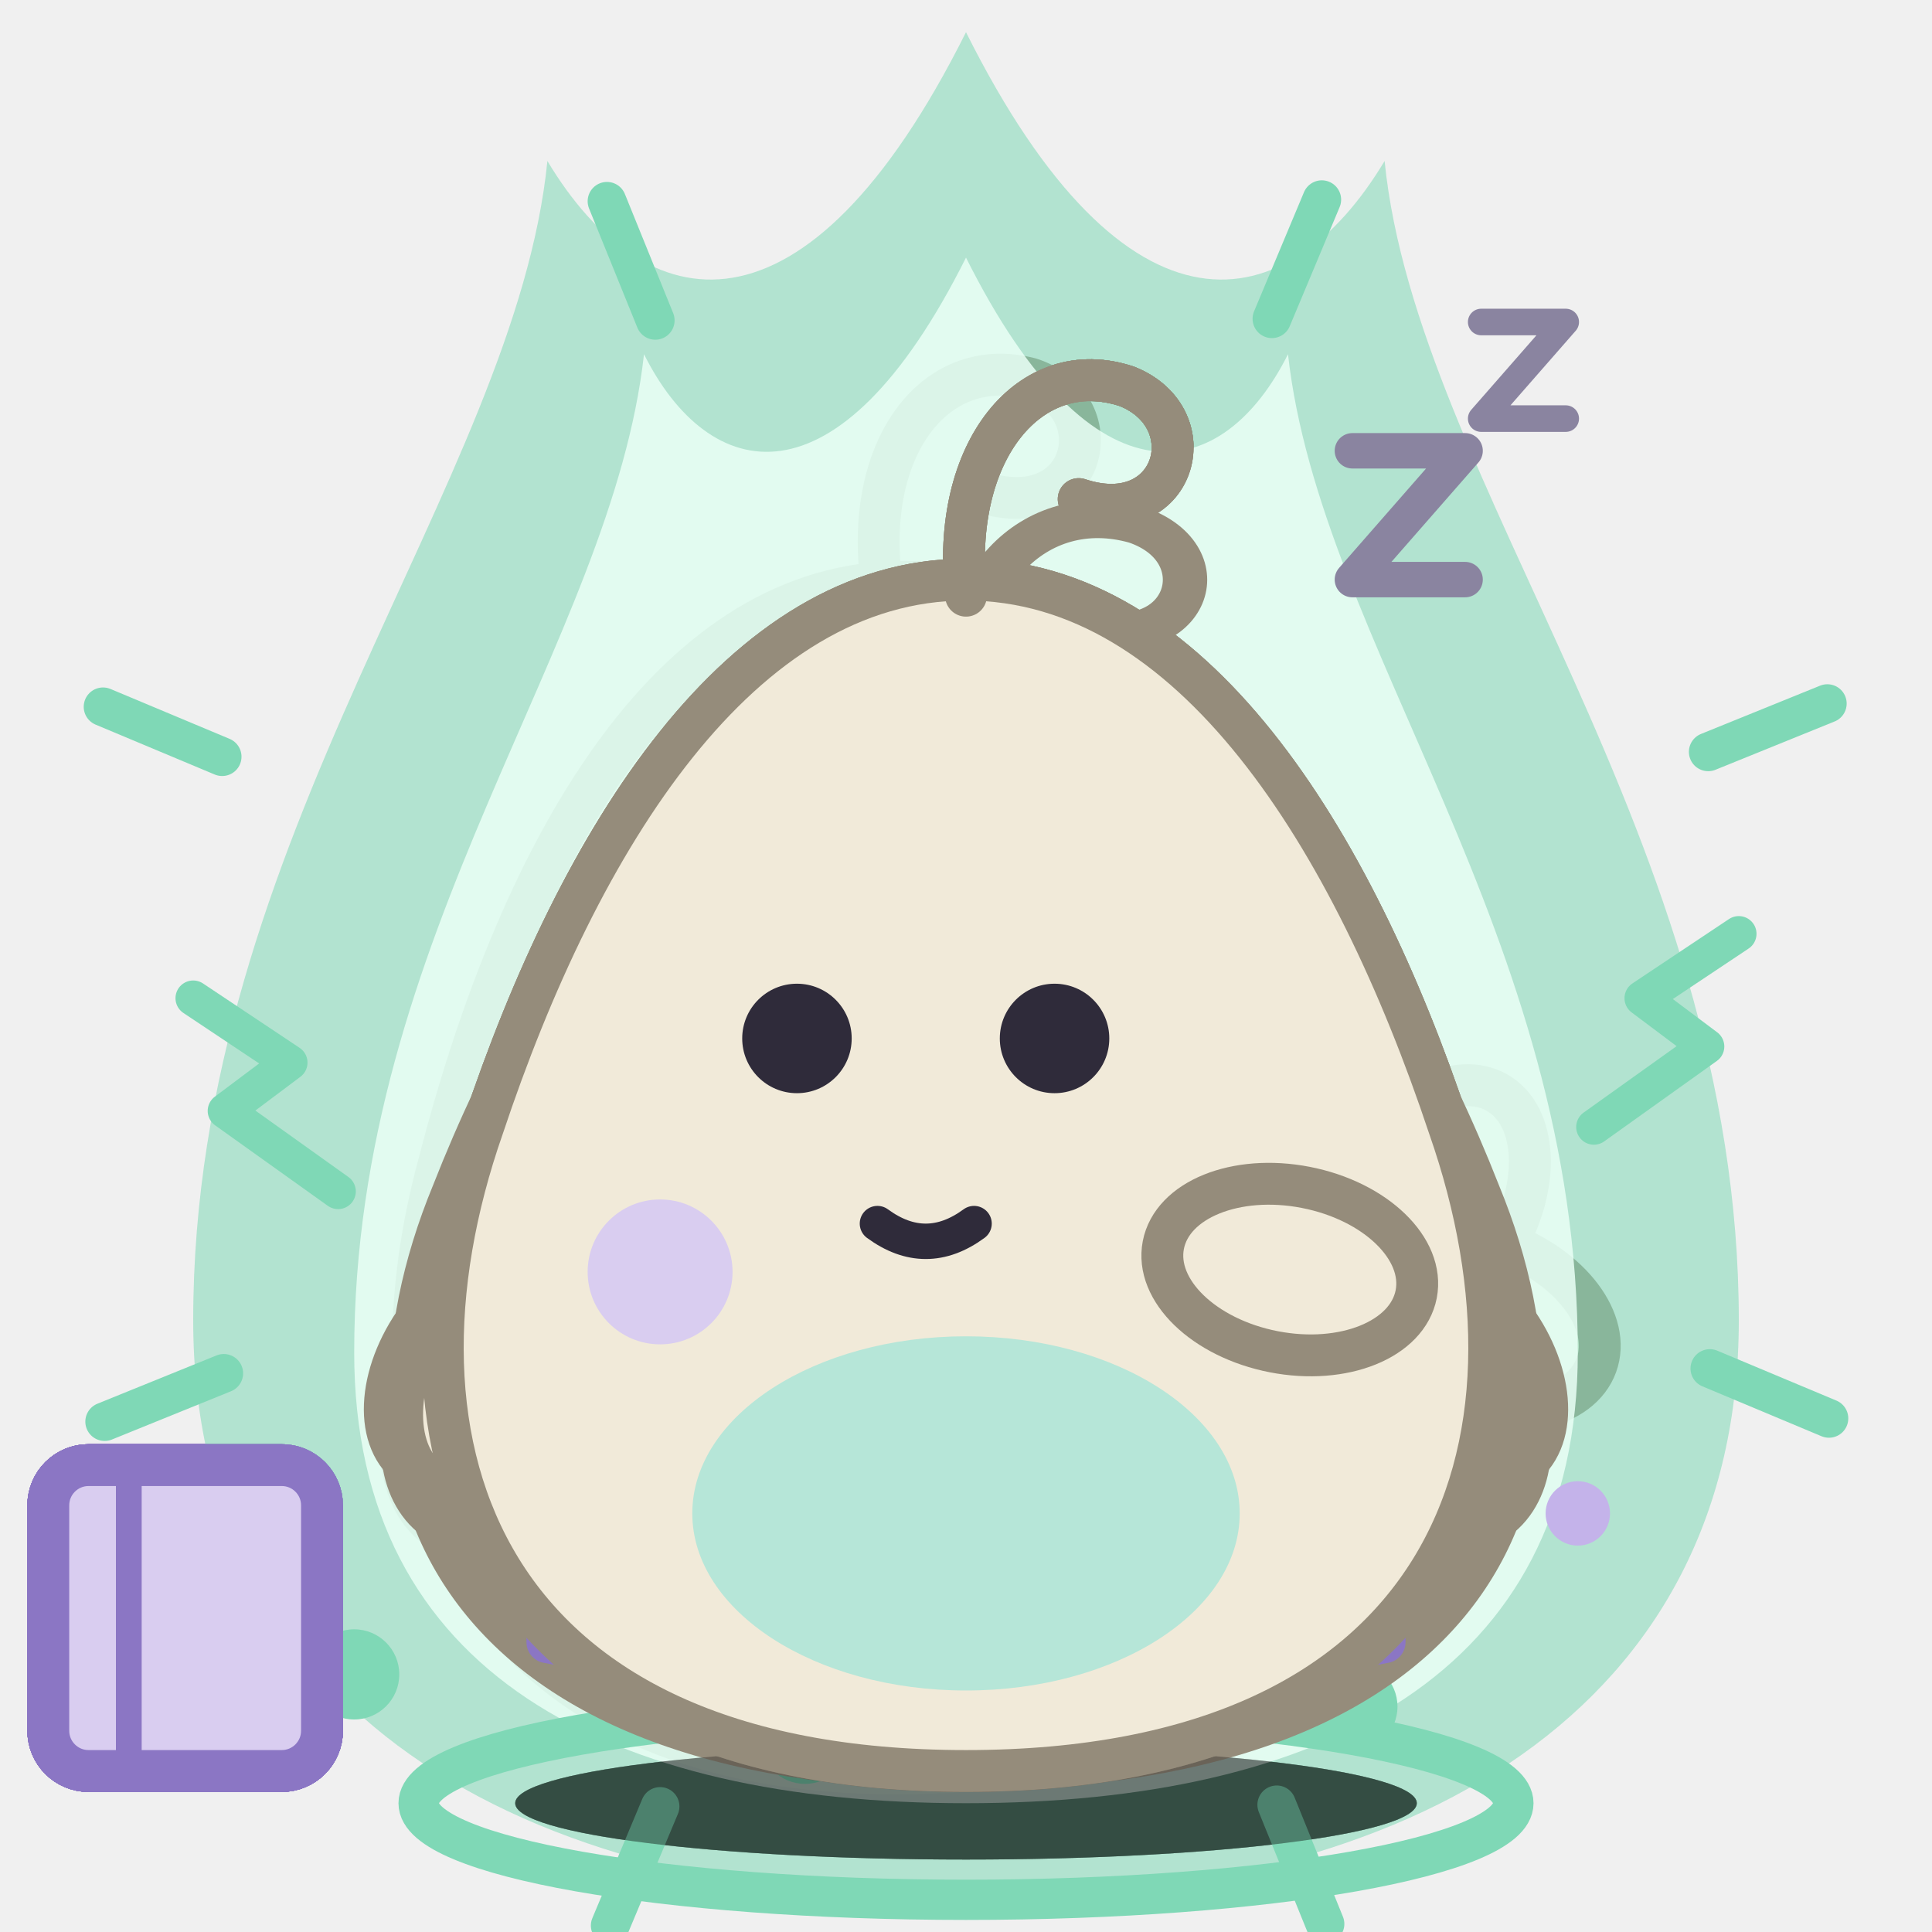
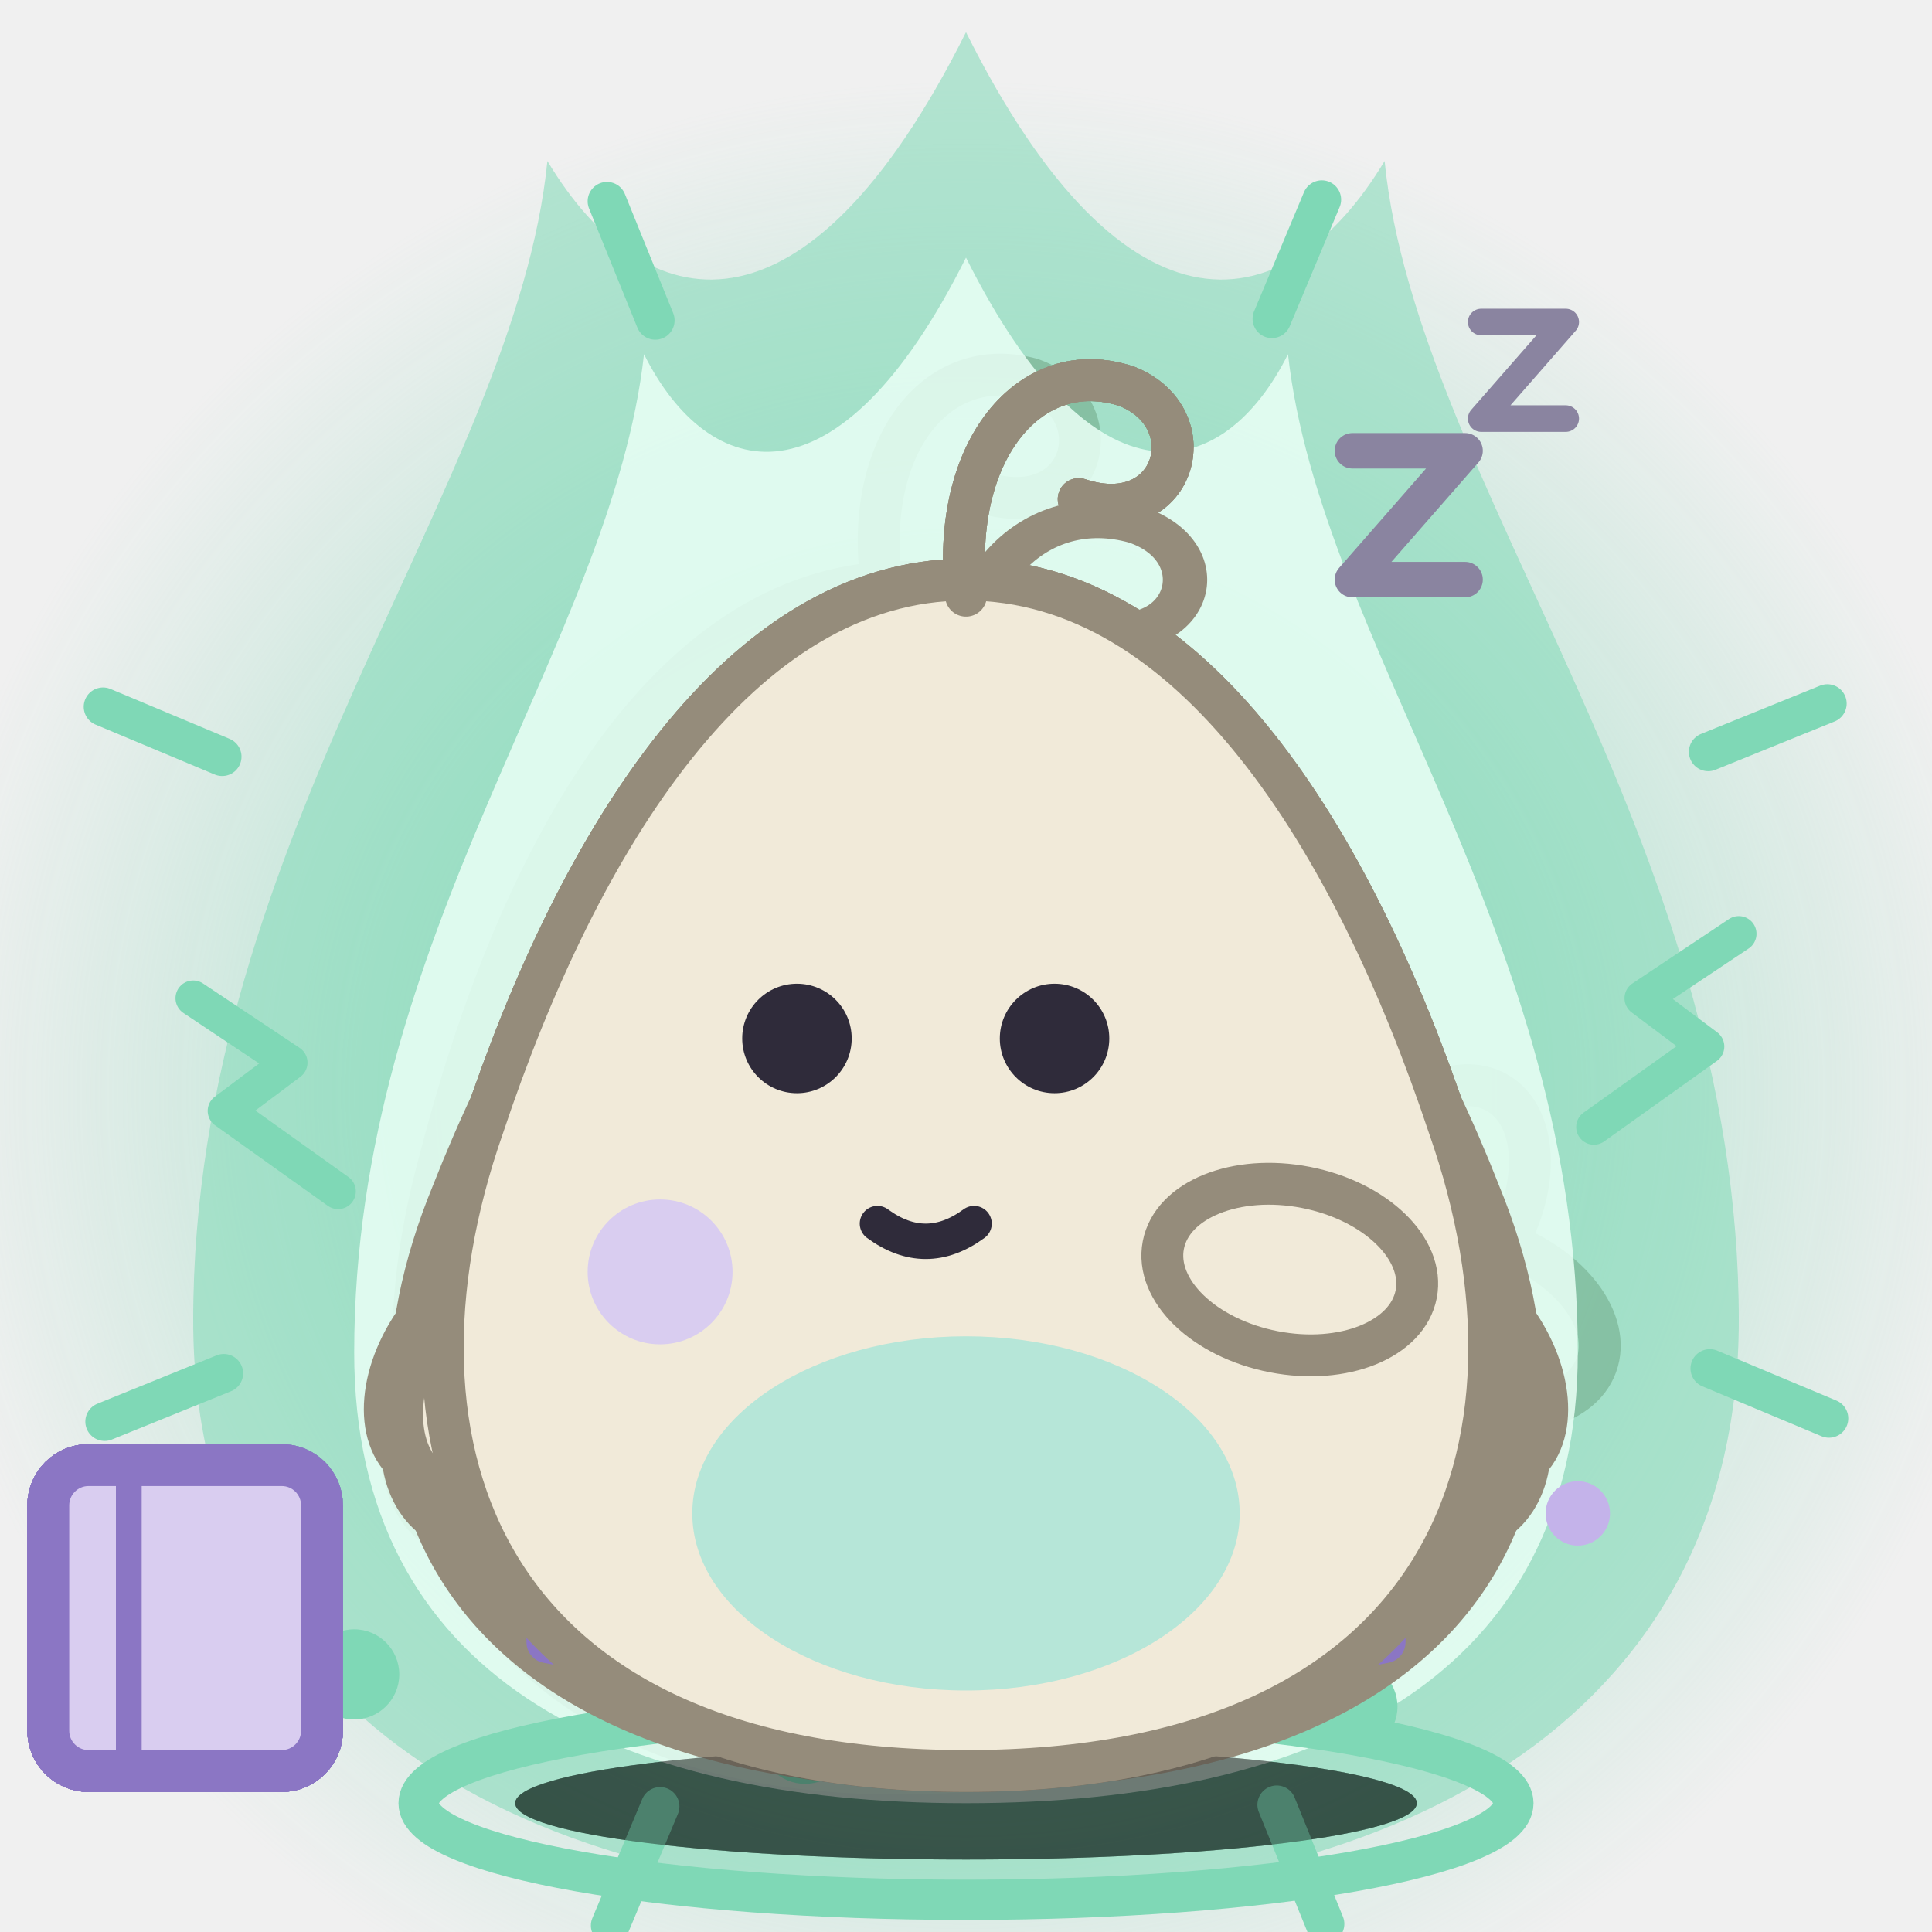
<svg class="pet" data-pet="tuck" viewBox="0 0 120 120" aria-hidden="true" focusable="false">
  <g class="ps ps-idle_a">
    <g>
      <ellipse cx="60" cy="112" rx="28" ry="3.5" fill="#000" opacity=".16" />
    </g>
    <g>
      <rect x="3" y="91" width="17" height="19" rx="2.5" fill="#d9cdf0" stroke="#8b76c4" stroke-width="2.6" stroke-linejoin="round" stroke-linecap="round" />
      <path d="M8 91v19" stroke="#8b76c4" stroke-width="1.6" />
    </g>
    <g class="a4">
      <g>
        <g transform="rotate(30 34 80)">
          <ellipse cx="34" cy="86" rx="5.2" ry="8" fill="#f1ead9" stroke="#958c7b" stroke-width="2.6" stroke-linejoin="round" stroke-linecap="round" />
        </g>
      </g>
      <g>
        <g transform="rotate(-30 86 80)">
          <ellipse cx="86" cy="86" rx="5.2" ry="8" fill="#f1ead9" stroke="#958c7b" stroke-width="2.6" stroke-linejoin="round" stroke-linecap="round" />
        </g>
      </g>
      <path d="M60 36C74 36 84 52 90 70C97 90 90 110 60 110C30 110 23 90 30 70C36 52 46 36 60 36Z" fill="#f1ead9" stroke="#958c7b" stroke-width="2.6" stroke-linejoin="round" stroke-linecap="round" />
      <ellipse cx="60" cy="94" rx="17" ry="11" fill="#b6e6d8" />
      <path d="M60 37C59 28 64 22 70 24C75 26 73 33 67 31" fill="none" stroke="#958c7b" stroke-width="2.6" stroke-linecap="round" />
      <circle cx="41" cy="79" r="4.5" fill="#d9cdf0" />
      <circle cx="79" cy="79" r="4.5" fill="#d9cdf0" />
      <g class="a34">
        <g class="a5">
          <circle cx="52" cy="67" r="3.4" fill="#2f2b3a" />
          <circle cx="68" cy="67" r="3.4" fill="#2f2b3a" />
        </g>
      </g>
      <path d="M57 76q3 2.2 6 0" fill="none" stroke="#2f2b3a" stroke-width="2.2" stroke-linecap="round" />
    </g>
  </g>
  <g class="ps ps-idle_b">
    <g>
      <ellipse cx="60" cy="112" rx="28" ry="3.5" fill="#000" opacity=".16" />
    </g>
    <g>
      <rect x="3" y="91" width="17" height="19" rx="2.5" fill="#d9cdf0" stroke="#8b76c4" stroke-width="2.6" stroke-linejoin="round" stroke-linecap="round" />
      <path d="M8 91v19" stroke="#8b76c4" stroke-width="1.6" />
    </g>
    <g class="a6">
      <g class="a7">
        <g transform="rotate(30 34 80)">
          <ellipse cx="34" cy="86" rx="5.2" ry="8" fill="#f1ead9" stroke="#958c7b" stroke-width="2.6" stroke-linejoin="round" stroke-linecap="round" />
        </g>
      </g>
      <g class="a8">
        <g transform="rotate(-30 86 80)">
          <ellipse cx="86" cy="86" rx="5.2" ry="8" fill="#f1ead9" stroke="#958c7b" stroke-width="2.6" stroke-linejoin="round" stroke-linecap="round" />
        </g>
      </g>
      <path d="M60 36C74 36 84 52 90 70C97 90 90 110 60 110C30 110 23 90 30 70C36 52 46 36 60 36Z" fill="#f1ead9" stroke="#958c7b" stroke-width="2.6" stroke-linejoin="round" stroke-linecap="round" />
      <ellipse cx="60" cy="94" rx="17" ry="11" fill="#b6e6d8" />
      <path d="M60 37C59 28 64 22 70 24C75 26 73 33 67 31" fill="none" stroke="#958c7b" stroke-width="2.6" stroke-linecap="round" />
      <circle cx="41" cy="79" r="4.5" fill="#d9cdf0" />
      <circle cx="79" cy="79" r="4.5" fill="#d9cdf0" />
      <g class="a35">
        <g>
          <circle cx="52" cy="67" r="3.4" fill="#2f2b3a" />
          <circle cx="68" cy="67" r="3.4" fill="#2f2b3a" />
        </g>
      </g>
      <path d="M57 76q3 2.2 6 0" fill="none" stroke="#2f2b3a" stroke-width="2.2" stroke-linecap="round" />
    </g>
  </g>
  <g class="ps ps-idle_c">
    <g class="a10">
      <ellipse cx="60" cy="112" rx="28" ry="3.5" fill="#000" opacity=".16" />
    </g>
    <g>
      <rect x="3" y="91" width="17" height="19" rx="2.5" fill="#d9cdf0" stroke="#8b76c4" stroke-width="2.6" stroke-linejoin="round" stroke-linecap="round" />
      <path d="M8 91v19" stroke="#8b76c4" stroke-width="1.6" />
    </g>
    <g class="a9">
      <g>
        <g transform="rotate(30 34 80)">
          <ellipse cx="34" cy="86" rx="5.2" ry="8" fill="#f1ead9" stroke="#958c7b" stroke-width="2.6" stroke-linejoin="round" stroke-linecap="round" />
        </g>
      </g>
      <g>
        <g transform="rotate(-30 86 80)">
          <ellipse cx="86" cy="86" rx="5.2" ry="8" fill="#f1ead9" stroke="#958c7b" stroke-width="2.6" stroke-linejoin="round" stroke-linecap="round" />
        </g>
      </g>
      <path d="M60 36C74 36 84 52 90 70C97 90 90 110 60 110C30 110 23 90 30 70C36 52 46 36 60 36Z" fill="#f1ead9" stroke="#958c7b" stroke-width="2.6" stroke-linejoin="round" stroke-linecap="round" />
      <ellipse cx="60" cy="94" rx="17" ry="11" fill="#b6e6d8" />
      <path d="M60 37C59 28 64 22 70 24C75 26 73 33 67 31" fill="none" stroke="#958c7b" stroke-width="2.6" stroke-linecap="round" />
      <circle cx="41" cy="79" r="4.5" fill="#d9cdf0" />
      <circle cx="79" cy="79" r="4.5" fill="#d9cdf0" />
      <g class="a34">
        <g>
          <circle cx="52" cy="67" r="3.4" fill="#2f2b3a" />
          <circle cx="68" cy="67" r="3.4" fill="#2f2b3a" />
        </g>
      </g>
      <path d="M57 76q3 2.2 6 0" fill="none" stroke="#2f2b3a" stroke-width="2.2" stroke-linecap="round" />
    </g>
  </g>
  <g class="ps ps-idle_d">
    <g>
      <ellipse cx="60" cy="112" rx="28" ry="3.5" fill="#000" opacity=".16" />
    </g>
    <g class="a12">
      <rect x="3" y="91" width="17" height="19" rx="2.5" fill="#d9cdf0" stroke="#8b76c4" stroke-width="2.6" stroke-linejoin="round" stroke-linecap="round" />
      <path d="M8 91v19" stroke="#8b76c4" stroke-width="1.6" />
    </g>
    <g class="a11">
      <g class="a3">
        <g transform="rotate(30 34 80)">
          <ellipse cx="34" cy="86" rx="5.2" ry="8" fill="#f1ead9" stroke="#958c7b" stroke-width="2.6" stroke-linejoin="round" stroke-linecap="round" />
        </g>
      </g>
      <g>
        <g transform="rotate(-30 86 80)">
          <ellipse cx="86" cy="86" rx="5.2" ry="8" fill="#f1ead9" stroke="#958c7b" stroke-width="2.6" stroke-linejoin="round" stroke-linecap="round" />
        </g>
      </g>
      <path d="M60 36C74 36 84 52 90 70C97 90 90 110 60 110C30 110 23 90 30 70C36 52 46 36 60 36Z" fill="#f1ead9" stroke="#958c7b" stroke-width="2.6" stroke-linejoin="round" stroke-linecap="round" />
      <ellipse cx="60" cy="94" rx="17" ry="11" fill="#b6e6d8" />
      <path d="M60 37C59 28 64 22 70 24C75 26 73 33 67 31" fill="none" stroke="#958c7b" stroke-width="2.6" stroke-linecap="round" />
      <circle cx="41" cy="79" r="4.5" fill="#d9cdf0" />
      <circle cx="79" cy="79" r="4.5" fill="#d9cdf0" />
      <g class="a36">
        <g>
          <circle cx="49" cy="69" r="3.4" fill="#2f2b3a" />
          <circle cx="65" cy="69" r="3.4" fill="#2f2b3a" />
        </g>
      </g>
      <path d="M54 76q3 2.2 6 0" fill="none" stroke="#2f2b3a" stroke-width="2.2" stroke-linecap="round" />
    </g>
  </g>
  <g class="ps ps-curious">
    <g>
      <ellipse cx="60" cy="112" rx="28" ry="3.5" fill="#000" opacity=".16" />
    </g>
    <g>
      <rect x="3" y="91" width="17" height="19" rx="2.5" fill="#d9cdf0" stroke="#8b76c4" stroke-width="2.6" stroke-linejoin="round" stroke-linecap="round" />
      <path d="M8 91v19" stroke="#8b76c4" stroke-width="1.6" />
    </g>
    <g class="a13">
      <g>
        <g transform="rotate(30 34 80)">
          <ellipse cx="34" cy="86" rx="5.2" ry="8" fill="#f1ead9" stroke="#958c7b" stroke-width="2.6" stroke-linejoin="round" stroke-linecap="round" />
        </g>
      </g>
      <path d="M60 36C74 36 84 52 90 70C97 90 90 110 60 110C30 110 23 90 30 70C36 52 46 36 60 36Z" fill="#f1ead9" stroke="#958c7b" stroke-width="2.6" stroke-linejoin="round" stroke-linecap="round" />
      <ellipse cx="60" cy="94" rx="17" ry="11" fill="#b6e6d8" />
      <path d="M60 37C59 28 64 22 70 24C75 26 73 33 67 31" fill="none" stroke="#958c7b" stroke-width="2.6" stroke-linecap="round" />
      <circle cx="41" cy="79" r="4.5" fill="#d9cdf0" />
      <circle cx="79" cy="79" r="4.5" fill="#d9cdf0" />
      <g class="a37">
        <g>
          <circle cx="54.5" cy="65" r="3.4" fill="#2f2b3a" />
          <circle cx="70.5" cy="65" r="3.4" fill="#2f2b3a" />
        </g>
      </g>
      <path d="M59.5 76q3 2.2 6 0" fill="none" stroke="#2f2b3a" stroke-width="2.2" stroke-linecap="round" />
      <g>
        <g transform="rotate(-70 86 80)">
          <ellipse cx="86" cy="86" rx="5.2" ry="8" fill="#f1ead9" stroke="#958c7b" stroke-width="2.6" stroke-linejoin="round" stroke-linecap="round" />
        </g>
      </g>
    </g>
  </g>
  <g class="ps ps-helper">
    <g>
      <ellipse cx="60" cy="112" rx="28" ry="3.5" fill="#000" opacity=".16" />
    </g>
    <g>
      <rect x="3" y="91" width="17" height="19" rx="2.5" fill="#d9cdf0" stroke="#8b76c4" stroke-width="2.6" stroke-linejoin="round" stroke-linecap="round" />
      <path d="M8 91v19" stroke="#8b76c4" stroke-width="1.6" />
    </g>
    <g class="a14">
      <g>
        <g transform="rotate(30 34 80)">
          <ellipse cx="34" cy="86" rx="5.2" ry="8" fill="#f1ead9" stroke="#958c7b" stroke-width="2.6" stroke-linejoin="round" stroke-linecap="round" />
        </g>
      </g>
      <path d="M60 36C74 36 84 52 90 70C97 90 90 110 60 110C30 110 23 90 30 70C36 52 46 36 60 36Z" fill="#f1ead9" stroke="#958c7b" stroke-width="2.6" stroke-linejoin="round" stroke-linecap="round" />
      <ellipse cx="60" cy="94" rx="17" ry="11" fill="#b6e6d8" />
      <path d="M60 37C59 28 64 22 70 24C75 26 73 33 67 31" fill="none" stroke="#958c7b" stroke-width="2.6" stroke-linecap="round" />
      <circle cx="41" cy="79" r="4.5" fill="#d9cdf0" />
      <circle cx="79" cy="79" r="4.5" fill="#d9cdf0" />
      <g class="a38">
        <g>
          <circle cx="54.5" cy="64.5" r="3.4" fill="#2f2b3a" />
          <circle cx="70.5" cy="64.5" r="3.4" fill="#2f2b3a" />
        </g>
      </g>
      <path d="M59.5 76q3 2.2 6 0" fill="none" stroke="#2f2b3a" stroke-width="2.2" stroke-linecap="round" />
      <g class="a15">
        <g transform="rotate(-150 86 80)">
          <ellipse cx="86" cy="86" rx="5.2" ry="8" fill="#f1ead9" stroke="#958c7b" stroke-width="2.6" stroke-linejoin="round" stroke-linecap="round" />
        </g>
      </g>
    </g>
  </g>
  <g class="ps ps-sleepy">
    <g>
      <ellipse cx="60" cy="112" rx="28" ry="3.5" fill="#000" opacity=".16" />
    </g>
    <g>
      <rect x="3" y="91" width="17" height="19" rx="2.5" fill="#d9cdf0" stroke="#8b76c4" stroke-width="2.6" stroke-linejoin="round" stroke-linecap="round" />
      <path d="M8 91v19" stroke="#8b76c4" stroke-width="1.6" />
    </g>
    <g class="a16">
      <g transform="rotate(-4 60 110)">
        <g>
          <g transform="rotate(20 34 80)">
            <ellipse cx="34" cy="86" rx="5.2" ry="8" fill="#f1ead9" stroke="#958c7b" stroke-width="2.6" stroke-linejoin="round" stroke-linecap="round" />
          </g>
        </g>
        <g>
          <g transform="rotate(-20 86 80)">
            <ellipse cx="86" cy="86" rx="5.2" ry="8" fill="#f1ead9" stroke="#958c7b" stroke-width="2.6" stroke-linejoin="round" stroke-linecap="round" />
          </g>
        </g>
        <path d="M60 36C74 36 84 52 90 70C97 90 90 110 60 110C30 110 23 90 30 70C36 52 46 36 60 36Z" fill="#f1ead9" stroke="#958c7b" stroke-width="2.6" stroke-linejoin="round" stroke-linecap="round" />
        <ellipse cx="60" cy="94" rx="17" ry="11" fill="#b6e6d8" />
        <path d="M60 37C59 28 64 22 70 24C75 26 73 33 67 31" fill="none" stroke="#958c7b" stroke-width="2.6" stroke-linecap="round" />
        <circle cx="41" cy="79" r="4.5" fill="#d9cdf0" />
        <circle cx="79" cy="79" r="4.5" fill="#d9cdf0" />
        <path d="M48 69q4 3 8 0M64 69q4 3 8 0" fill="none" stroke="#2f2b3a" stroke-width="2.8" stroke-linecap="round" />
        <path d="M58 77h4" stroke="#2f2b3a" stroke-width="2.2" stroke-linecap="round" />
      </g>
    </g>
  </g>
  <g class="ps ps-celebrate">
    <g class="fx">
+       <defs>
+         <radialGradient id="qglow-7fd8b6">
+           <stop offset=".45" stop-color="#7fd8b6" stop-opacity=".5" />
+           <stop offset="1" stop-color="#7fd8b6" stop-opacity="0" />
+         </radialGradient>
+       </defs>
      <g class="a40">
+         <ellipse cx="60" cy="68" rx="66" ry="64" fill="url(#qglow-7fd8b6)" />
        <g class="a41">
          <path d="M60 2C70 22 80 20 86 10C88 30 108 52 108 82C108 106 88 118 60 118C32 118 12 106 12 82C12 52 32 30 34 10C40 20 50 22 60 2Z" fill="#7fd8b6" opacity=".55" />
          <path d="M60 16C68 32 76 30 80 22C82 40 98 58 98 84C98 104 82 112 60 112C38 112 22 104 22 84C22 58 38 40 40 22C44 30 52 32 60 16Z" fill="#eafff6" opacity=".85" />
        </g>
      </g>
      <g class="a42">
        <ellipse cx="60" cy="112" rx="34" ry="6" fill="none" stroke="#7fd8b6" stroke-width="2.5" />
      </g>
    </g>
    <g class="a18">
      <ellipse cx="60" cy="112" rx="28" ry="3.5" fill="#000" opacity=".16" />
    </g>
    <g class="a17">
      <g>
        <g transform="rotate(38 34 80)">
          <ellipse cx="34" cy="86" rx="5.2" ry="8" fill="#f1ead9" stroke="#958c7b" stroke-width="2.6" stroke-linejoin="round" stroke-linecap="round" />
        </g>
      </g>
      <g>
        <g transform="rotate(-38 86 80)">
          <ellipse cx="86" cy="86" rx="5.2" ry="8" fill="#f1ead9" stroke="#958c7b" stroke-width="2.6" stroke-linejoin="round" stroke-linecap="round" />
        </g>
      </g>
      <path d="M60 36C74 36 84 52 90 70C97 90 90 110 60 110C30 110 23 90 30 70C36 52 46 36 60 36Z" fill="#f1ead9" stroke="#958c7b" stroke-width="2.6" stroke-linejoin="round" stroke-linecap="round" />
      <ellipse cx="60" cy="94" rx="17" ry="11" fill="#b6e6d8" />
      <path d="M60 37C59 28 64 22 70 24C75 26 73 33 67 31" fill="none" stroke="#958c7b" stroke-width="2.6" stroke-linecap="round" />
      <circle cx="41" cy="79" r="4.5" fill="#d9cdf0" />
      <circle cx="79" cy="79" r="4.5" fill="#d9cdf0" />
      <path d="M60 36C74 36 84 52 90 70C97 90 90 110 60 110C30 110 23 90 30 70C36 52 46 36 60 36Z" fill="#fff" opacity="0" class="a39" />
      <circle cx="52" cy="67" r="3.6" fill="#2f2b3a" />
      <circle cx="68" cy="67" r="3.6" fill="#2f2b3a" />
      <path d="M47 59l8 3M73 59l-8 3" stroke="#2f2b3a" stroke-width="2.6" stroke-linecap="round" />
      <path d="M54 76q6 6.5 12 0z" fill="#2f2b3a" />
    </g>
    <g class="fx">
      <g class="a51">
        <line x1="106.2" y1="85.0" x2="113.6" y2="88.1" stroke="#7fd8b6" stroke-width="2.4" stroke-linecap="round" />
        <line x1="79.3" y1="112.1" x2="82.3" y2="119.5" stroke="#7fd8b6" stroke-width="2.4" stroke-linecap="round" />
        <line x1="41.0" y1="112.2" x2="37.9" y2="119.6" stroke="#7fd8b6" stroke-width="2.4" stroke-linecap="round" />
        <line x1="13.9" y1="85.3" x2="6.5" y2="88.3" stroke="#7fd8b6" stroke-width="2.4" stroke-linecap="round" />
        <line x1="13.8" y1="47.0" x2="6.4" y2="43.9" stroke="#7fd8b6" stroke-width="2.4" stroke-linecap="round" />
        <line x1="40.7" y1="19.9" x2="37.7" y2="12.5" stroke="#7fd8b6" stroke-width="2.4" stroke-linecap="round" />
        <line x1="79.0" y1="19.8" x2="82.1" y2="12.4" stroke="#7fd8b6" stroke-width="2.4" stroke-linecap="round" />
        <line x1="106.1" y1="46.7" x2="113.5" y2="43.7" stroke="#7fd8b6" stroke-width="2.4" stroke-linecap="round" />
      </g>
      <g class="a52">
        <path d="M12 62l6 4-4 3 7 5" fill="none" stroke="#7fd8b6" stroke-width="2.2" stroke-linecap="round" stroke-linejoin="round" class="a49" />
        <path d="M108 58l-6 4 4 3-7 5" fill="none" stroke="#7fd8b6" stroke-width="2.2" stroke-linecap="round" stroke-linejoin="round" class="a50" />
        <circle cx="22" cy="104" r="2.8" fill="#7fd8b6" class="a43" />
        <circle cx="36" cy="96" r="2" fill="#c4b3ea" class="a44" />
        <circle cx="50" cy="108" r="2.8" fill="#7fd8b6" class="a45" />
        <circle cx="70" cy="100" r="2" fill="#c4b3ea" class="a46" />
        <circle cx="84" cy="106" r="2.8" fill="#7fd8b6" class="a47" />
        <circle cx="98" cy="94" r="2" fill="#c4b3ea" class="a48" />
      </g>
    </g>
  </g>
  <g class="ps ps-asleep">
    <g>
      <ellipse cx="60" cy="112" rx="28" ry="3.5" fill="#000" opacity=".16" />
    </g>
    <g>
      <rect x="3" y="91" width="17" height="19" rx="2.5" fill="#d9cdf0" stroke="#8b76c4" stroke-width="2.6" stroke-linejoin="round" stroke-linecap="round" />
      <path d="M8 91v19" stroke="#8b76c4" stroke-width="1.6" />
    </g>
    <g class="a19">
      <g transform="translate(60 110) scale(1.06 0.9) translate(-60 -110)">
        <g>
          <g transform="rotate(15 34 80)">
            <ellipse cx="34" cy="86" rx="5.2" ry="8" fill="#f1ead9" stroke="#958c7b" stroke-width="2.6" stroke-linejoin="round" stroke-linecap="round" />
          </g>
        </g>
        <g>
          <g transform="rotate(-15 86 80)">
            <ellipse cx="86" cy="86" rx="5.2" ry="8" fill="#f1ead9" stroke="#958c7b" stroke-width="2.6" stroke-linejoin="round" stroke-linecap="round" />
          </g>
        </g>
        <path d="M60 36C74 36 84 52 90 70C97 90 90 110 60 110C30 110 23 90 30 70C36 52 46 36 60 36Z" fill="#f1ead9" stroke="#958c7b" stroke-width="2.6" stroke-linejoin="round" stroke-linecap="round" />
        <ellipse cx="60" cy="94" rx="17" ry="11" fill="#b6e6d8" />
        <path d="M60 37C59 28 64 22 70 24C75 26 73 33 67 31" fill="none" stroke="#958c7b" stroke-width="2.6" stroke-linecap="round" />
        <circle cx="41" cy="79" r="4.5" fill="#d9cdf0" />
        <circle cx="79" cy="79" r="4.5" fill="#d9cdf0" />
        <path d="M48 69q4 3 8 0M64 69q4 3 8 0" fill="none" stroke="#2f2b3a" stroke-width="2.8" stroke-linecap="round" />
        <path d="M58 77h4" stroke="#2f2b3a" stroke-width="2.2" stroke-linecap="round" />
      </g>
    </g>
    <g transform="translate(84 28) scale(1)">
      <path d="M0 0h7l-7 8h7" fill="none" stroke="#8a84a0" stroke-width="2.2" stroke-linecap="round" stroke-linejoin="round" class="a53" />
    </g>
    <g transform="translate(92 20) scale(0.75)">
      <path d="M0 0h7l-7 8h7" fill="none" stroke="#8a84a0" stroke-width="2.2" stroke-linecap="round" stroke-linejoin="round" class="a54" />
    </g>
  </g>
  <g class="ps ps-working">
    <g>
      <ellipse cx="60" cy="112" rx="28" ry="3.5" fill="#000" opacity=".16" />
    </g>
    <g class="a20">
      <path d="M60 36C74 36 84 52 90 70C97 90 90 110 60 110C30 110 23 90 30 70C36 52 46 36 60 36Z" fill="#f1ead9" stroke="#958c7b" stroke-width="2.6" stroke-linejoin="round" stroke-linecap="round" />
      <ellipse cx="60" cy="94" rx="17" ry="11" fill="#b6e6d8" />
      <path d="M60 37C59 28 64 22 70 24C75 26 73 33 67 31" fill="none" stroke="#958c7b" stroke-width="2.6" stroke-linecap="round" />
      <circle cx="41" cy="79" r="4.5" fill="#d9cdf0" />
      <circle cx="79" cy="79" r="4.5" fill="#d9cdf0" />
      <g class="a55">
        <g class="a21">
          <circle cx="52" cy="70" r="3.4" fill="#2f2b3a" />
          <circle cx="68" cy="70" r="3.4" fill="#2f2b3a" />
        </g>
      </g>
      <path d="M57 76q3 2.2 6 0" fill="none" stroke="#2f2b3a" stroke-width="2.2" stroke-linecap="round" />
      <path d="M34 82L60 87L86 82V102L60 107L34 102Z" fill="#d9cdf0" stroke="#8b76c4" stroke-width="2.6" stroke-linejoin="round" stroke-linecap="round" />
      <path d="M37 82.5L60 87V103L37 99Z" fill="#fffdf8" stroke="#8b76c4" stroke-width="1.5" stroke-linejoin="round" />
      <path d="M83 82.5L60 87V103L83 99Z" fill="#fffdf8" stroke="#8b76c4" stroke-width="1.5" stroke-linejoin="round" />
      <path d="M41 88l15 3M41 93l15 3M64 91l15-3M64 96l15-3" stroke="#c9c2d6" stroke-width="1.4" stroke-linecap="round" />
      <path d="M83 82.5L60 87V103L83 99Z" fill="#fffdf8" stroke="#8b76c4" stroke-width="1.5" stroke-linejoin="round" class="a22" />
      <g>
        <g transform="rotate(-20 34 80)">
          <ellipse cx="34" cy="86" rx="5.2" ry="8" fill="#f1ead9" stroke="#958c7b" stroke-width="2.6" stroke-linejoin="round" stroke-linecap="round" />
        </g>
      </g>
      <g>
        <g transform="rotate(20 86 80)">
          <ellipse cx="86" cy="86" rx="5.2" ry="8" fill="#f1ead9" stroke="#958c7b" stroke-width="2.6" stroke-linejoin="round" stroke-linecap="round" />
        </g>
      </g>
    </g>
  </g>
  <g class="ps ps-thinking">
    <g>
      <ellipse cx="60" cy="112" rx="28" ry="3.5" fill="#000" opacity=".16" />
    </g>
    <g>
      <rect x="3" y="91" width="17" height="19" rx="2.5" fill="#d9cdf0" stroke="#8b76c4" stroke-width="2.6" stroke-linejoin="round" stroke-linecap="round" />
      <path d="M8 91v19" stroke="#8b76c4" stroke-width="1.6" />
    </g>
    <g class="a23">
      <g>
        <g transform="rotate(30 34 80)">
          <ellipse cx="34" cy="86" rx="5.2" ry="8" fill="#f1ead9" stroke="#958c7b" stroke-width="2.6" stroke-linejoin="round" stroke-linecap="round" />
        </g>
      </g>
      <path d="M60 36C74 36 84 52 90 70C97 90 90 110 60 110C30 110 23 90 30 70C36 52 46 36 60 36Z" fill="#f1ead9" stroke="#958c7b" stroke-width="2.6" stroke-linejoin="round" stroke-linecap="round" />
      <ellipse cx="60" cy="94" rx="17" ry="11" fill="#b6e6d8" />
      <path d="M60 37C59 28 64 22 70 24C75 26 73 33 67 31" fill="none" stroke="#958c7b" stroke-width="2.6" stroke-linecap="round" />
      <circle cx="41" cy="79" r="4.5" fill="#d9cdf0" />
      <circle cx="79" cy="79" r="4.5" fill="#d9cdf0" />
      <g class="a38">
        <g>
          <circle cx="49.5" cy="64.5" r="3.4" fill="#2f2b3a" />
          <circle cx="65.5" cy="64.5" r="3.4" fill="#2f2b3a" />
        </g>
      </g>
      <path d="M54.5 76q3 2.2 6 0" fill="none" stroke="#2f2b3a" stroke-width="2.2" stroke-linecap="round" />
      <g class="a24">
        <g transform="rotate(101 86 80)">
          <ellipse cx="86" cy="86" rx="5.2" ry="8" fill="#f1ead9" stroke="#958c7b" stroke-width="2.6" stroke-linejoin="round" stroke-linecap="round" />
        </g>
      </g>
    </g>
  </g>
</svg>
